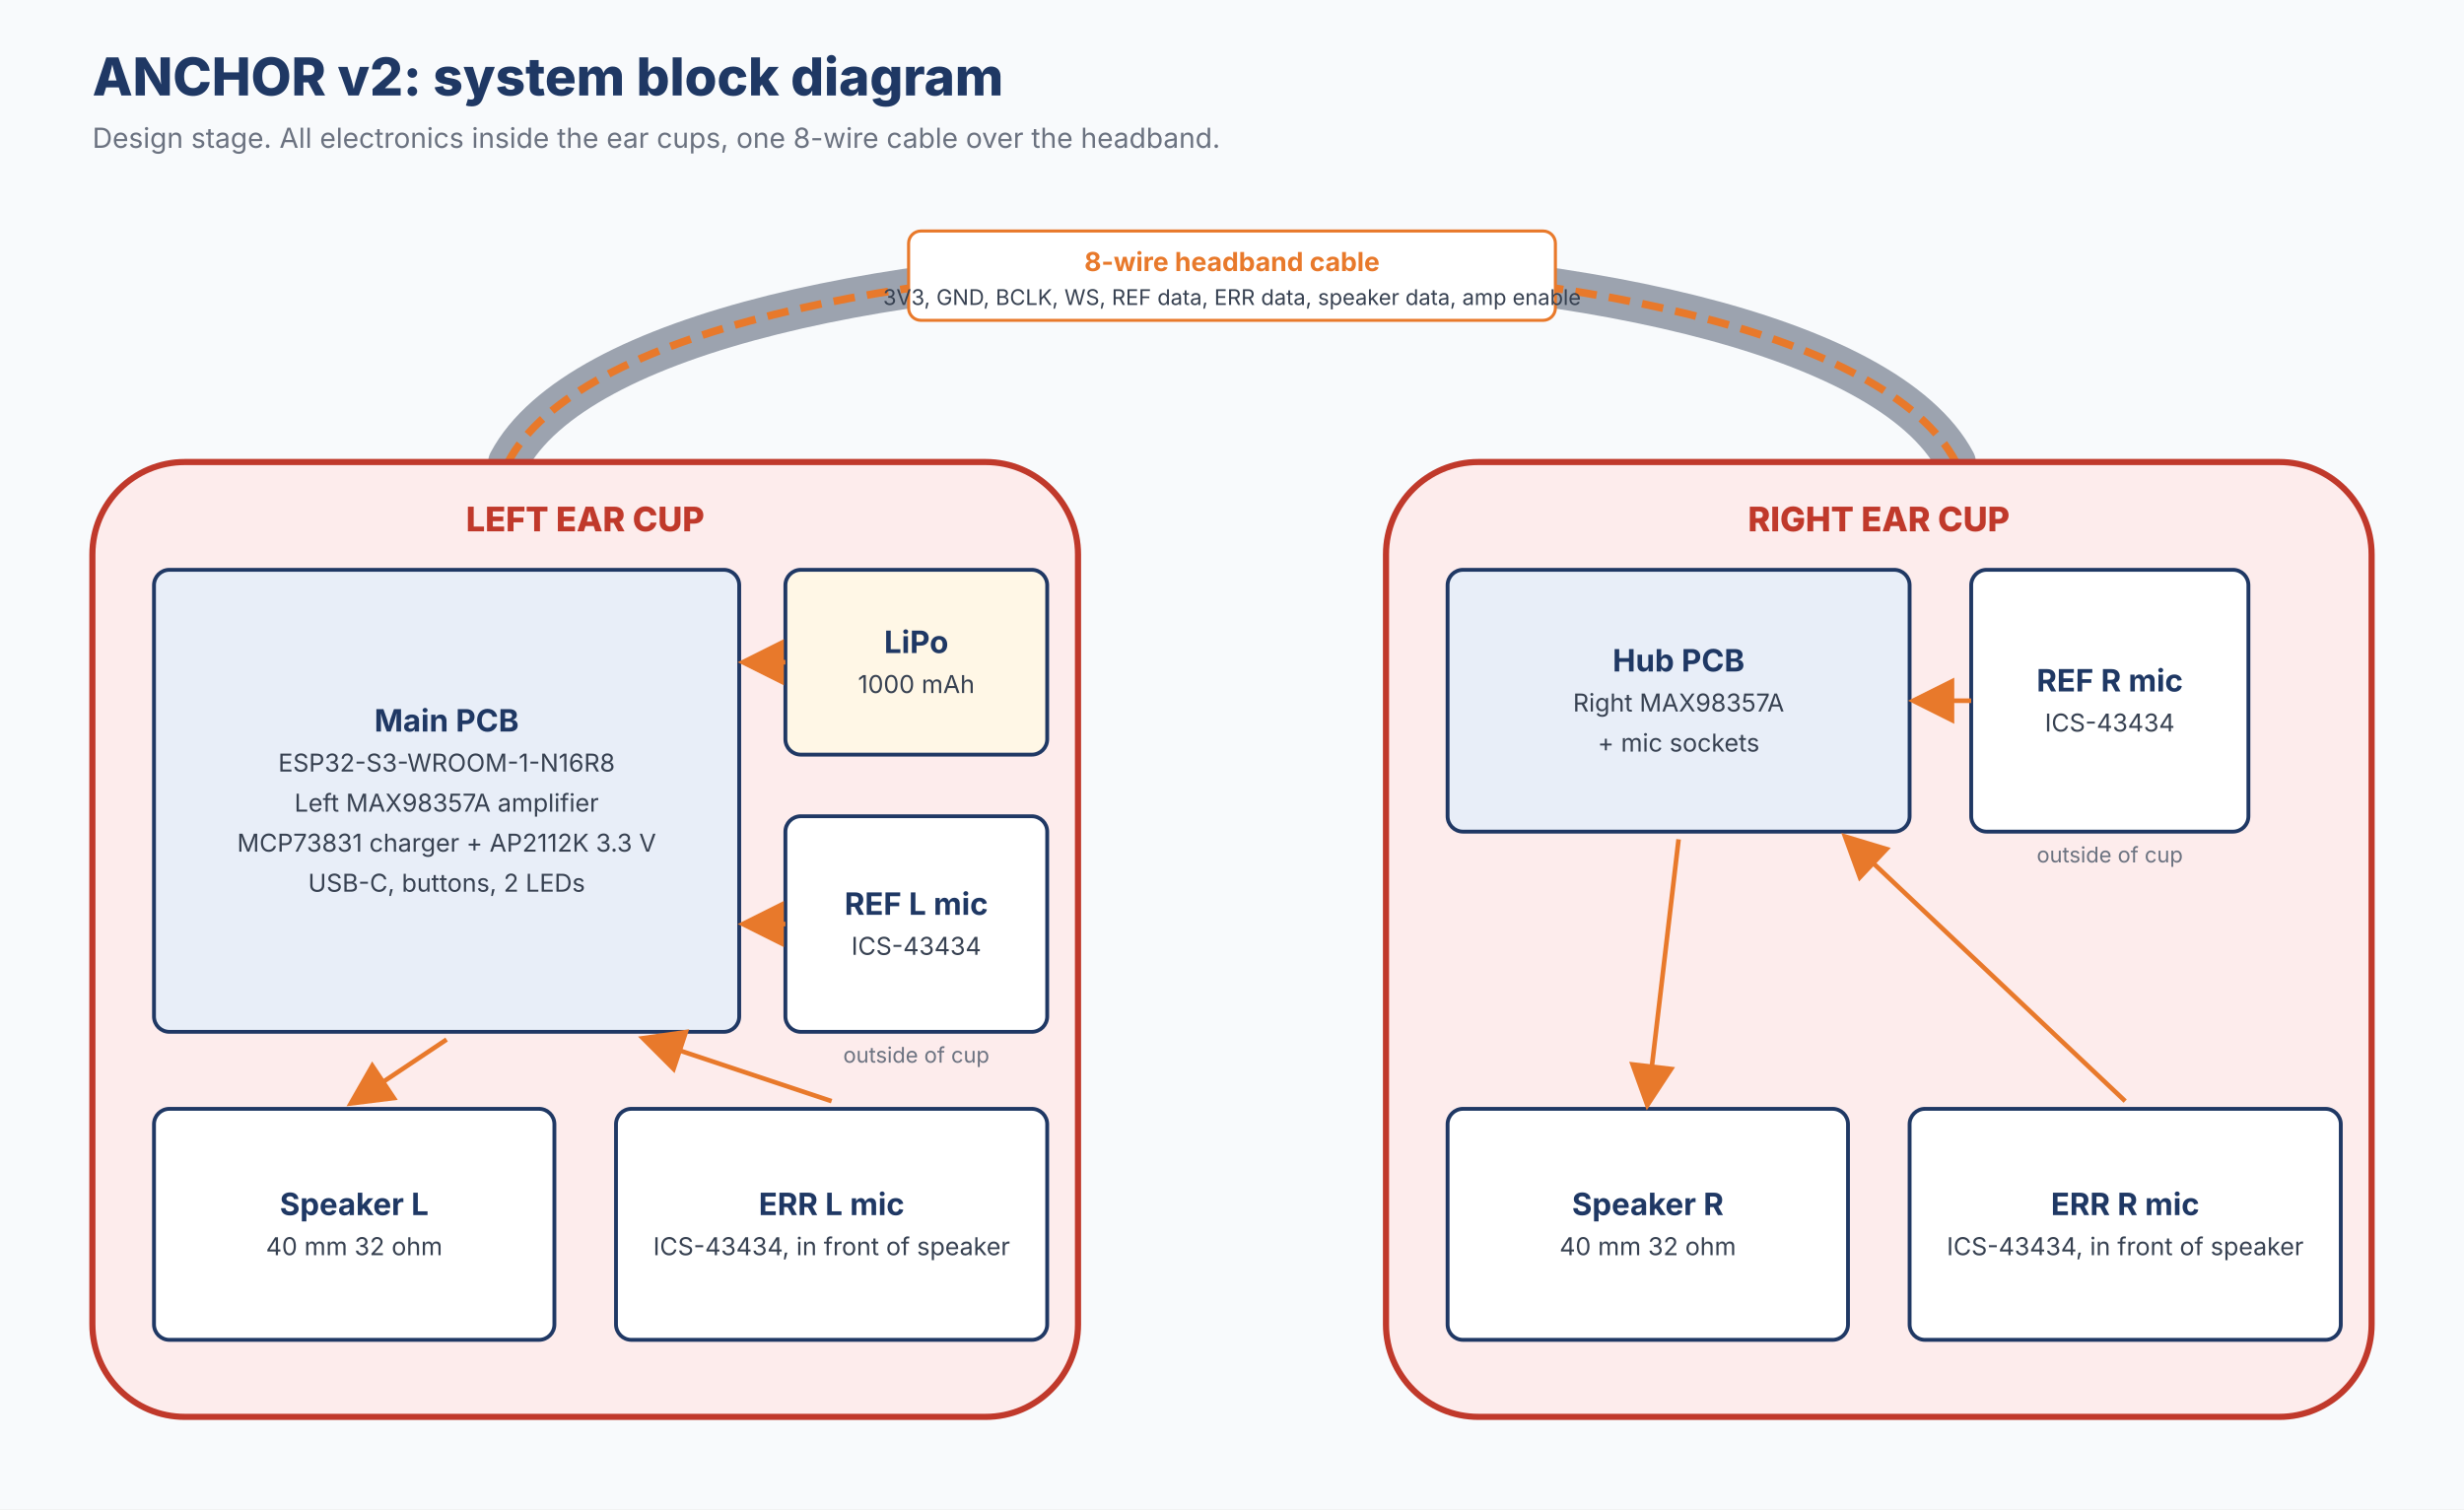
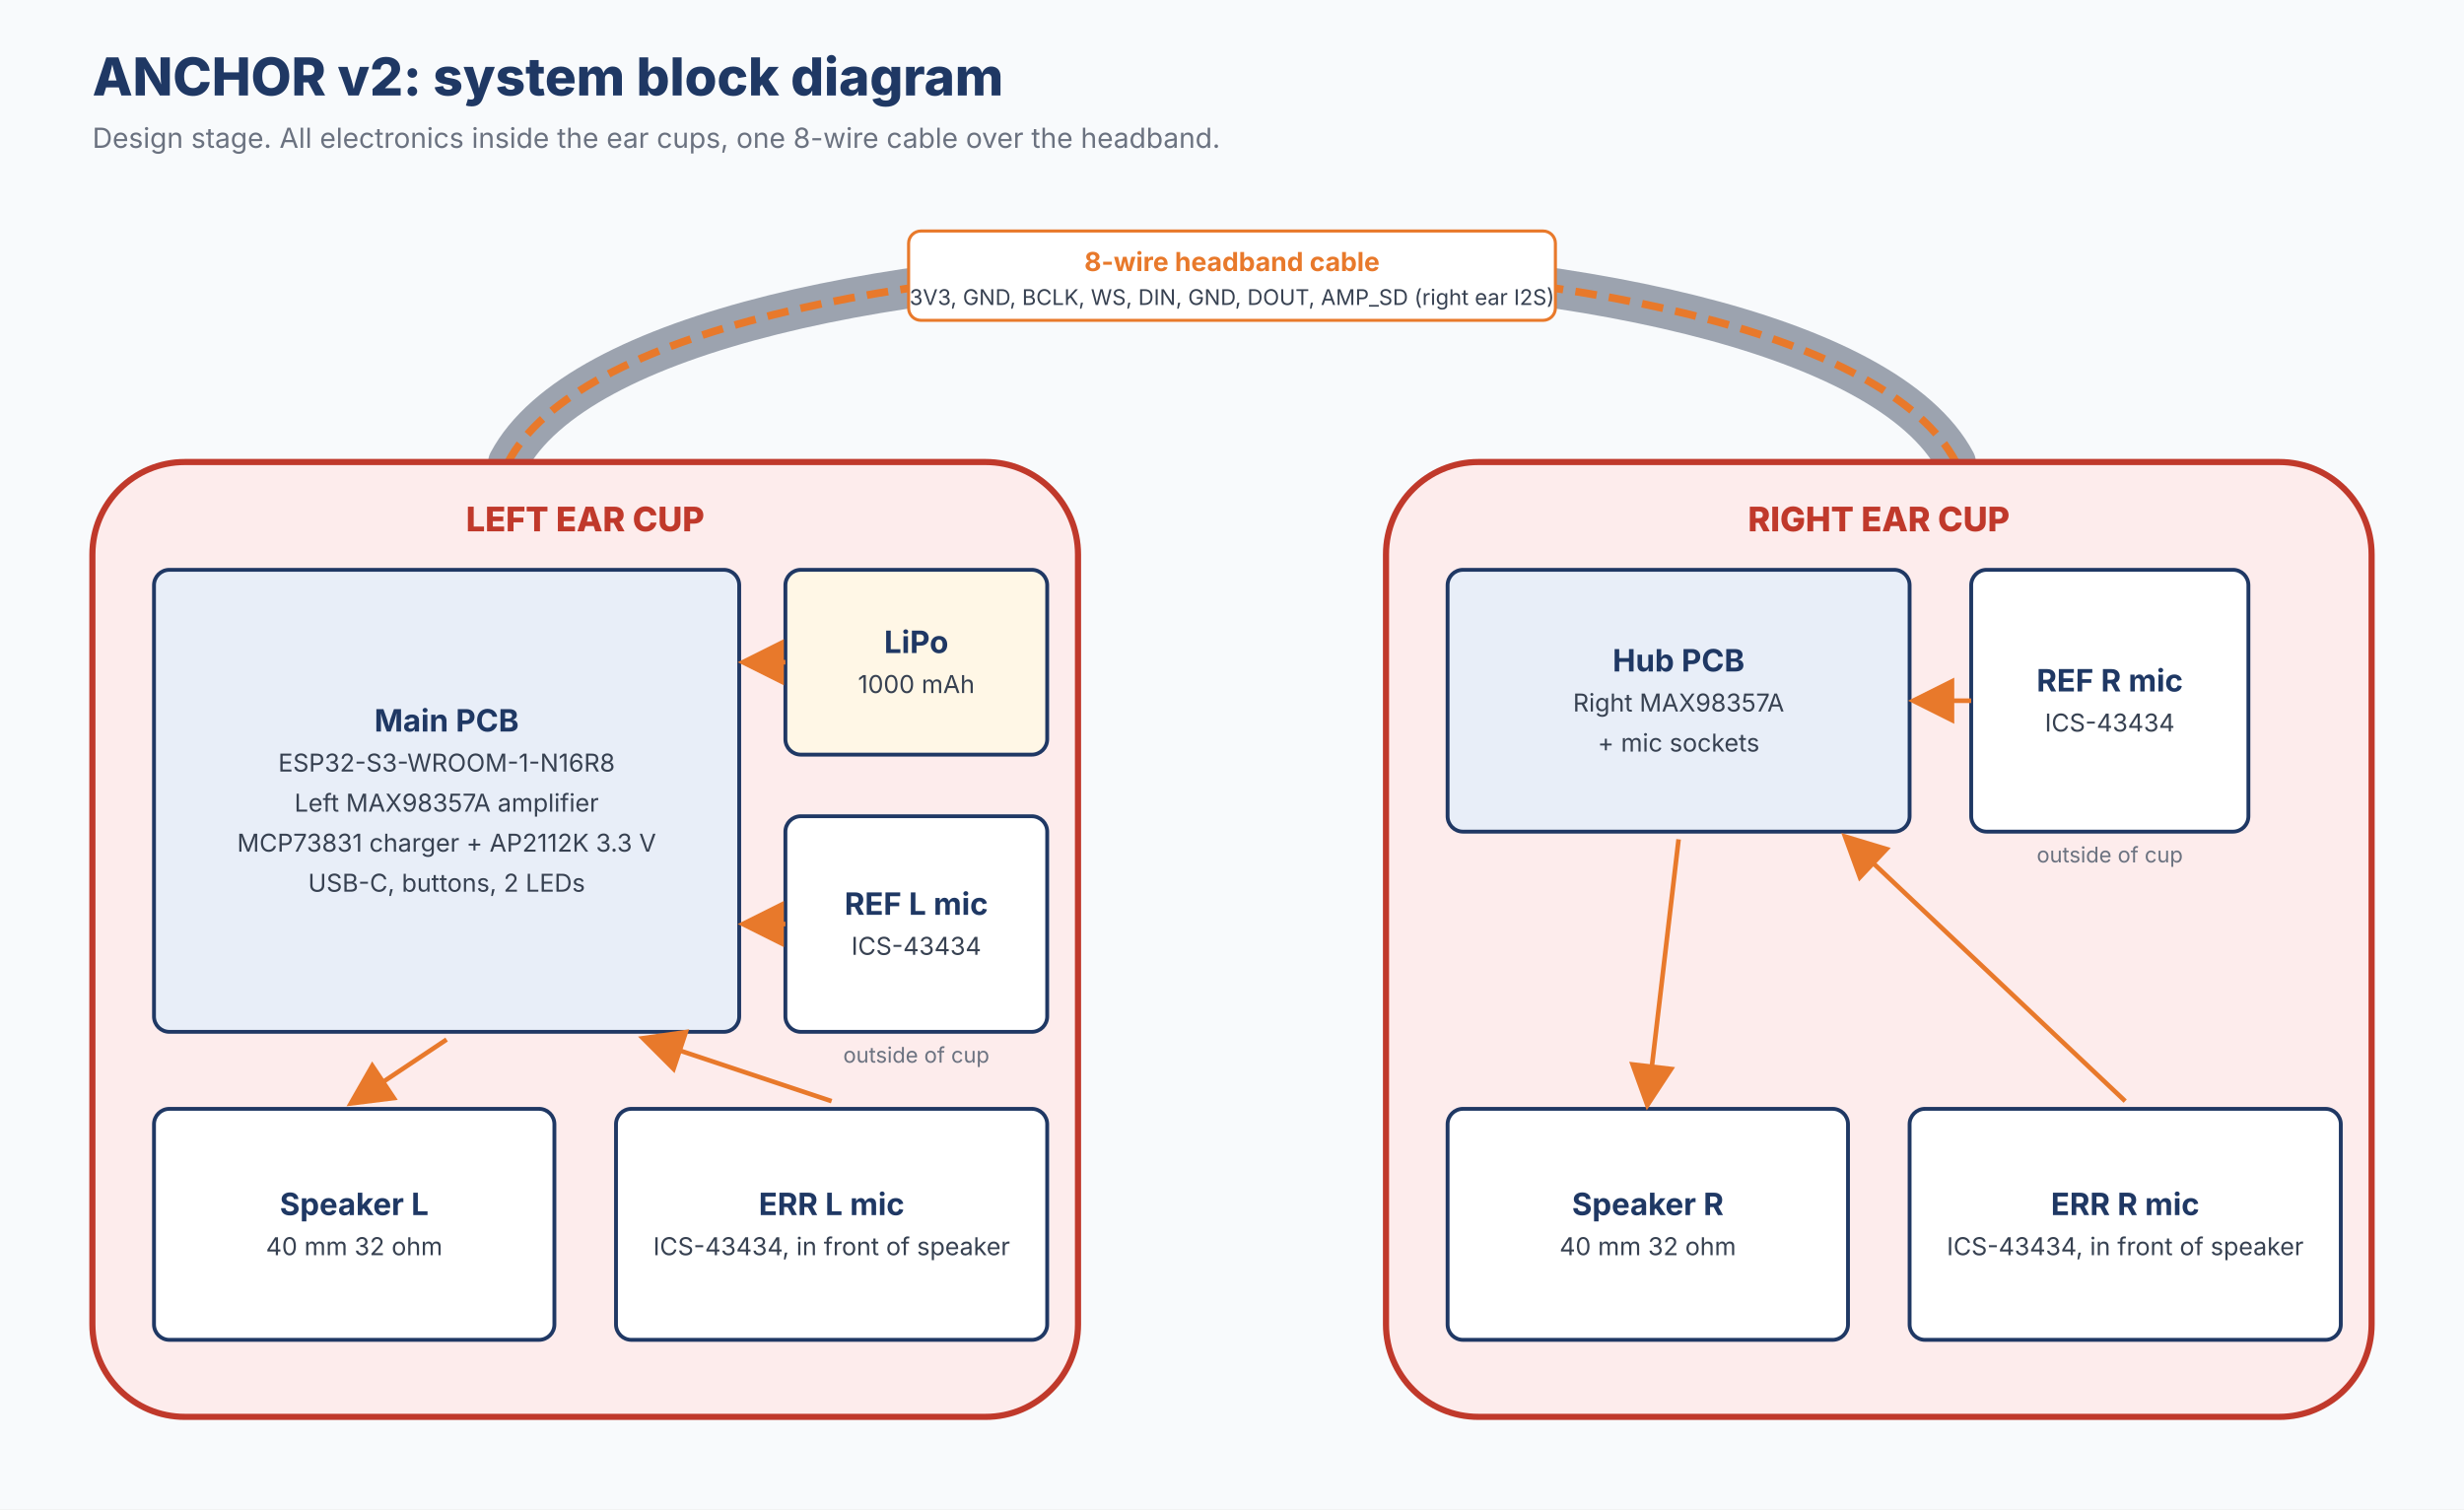
<svg xmlns="http://www.w3.org/2000/svg" width="1600" height="980" viewBox="0 0 1600 980">
  <defs>
    <marker id="a" markerWidth="10" markerHeight="10" refX="8" refY="5" orient="auto">
      <path d="M0,0 L10,5 L0,10 z" fill="#E8792B" />
    </marker>
  </defs>
  <rect width="1600" height="980" fill="#F8FAFC" />
  <text x="60" y="62" style="font-family:Inter,Arial,sans-serif" font-size="34" font-weight="800" fill="#1F3864">ANCHOR v2: system block diagram</text>
  <text x="60" y="96" style="font-family:Inter,Arial,sans-serif" font-size="18" fill="#6B7280">Design stage. All electronics inside the ear cups, one 8-wire cable over the headband.</text>
  <path d="M 330 300 C 420 130, 1180 130, 1270 300" fill="none" stroke="#9CA3AF" stroke-width="26" stroke-linecap="round" />
  <path d="M 330 300 C 420 130, 1180 130, 1270 300" fill="none" stroke="#E8792B" stroke-width="5" stroke-dasharray="14 8" />
  <rect x="590" y="150" width="420" height="58" rx="8" fill="#fff" stroke="#E8792B" stroke-width="2" />
  <text x="800" y="176" text-anchor="middle" style="font-family:Inter,Arial,sans-serif" font-size="17" font-weight="700" fill="#E8792B">8-wire headband cable</text>
-   <text x="800" y="198" text-anchor="middle" style="font-family:Inter,Arial,sans-serif" font-size="14" fill="#374151">3V3, GND, BCLK, WS, REF data, ERR data, speaker data, amp enable</text>
+   <text x="800" y="198" text-anchor="middle" style="font-family:Inter,Arial,sans-serif" font-size="14" fill="#374151">3V3, GND, BCLK, WS, DIN, GND, DOUT, AMP_SD (right ear I2S)</text>
  <rect x="60" y="300" width="640" height="620" rx="60" fill="#FDECEC" stroke="#C0392B" stroke-width="4" />
  <text x="380" y="345" text-anchor="middle" style="font-family:Inter,Arial,sans-serif" font-size="22" font-weight="800" fill="#C0392B">LEFT EAR CUP</text>
  <rect x="900" y="300" width="640" height="620" rx="60" fill="#FDECEC" stroke="#C0392B" stroke-width="4" />
  <text x="1220" y="345" text-anchor="middle" style="font-family:Inter,Arial,sans-serif" font-size="22" font-weight="800" fill="#C0392B">RIGHT EAR CUP</text>
  <rect x="100" y="370" width="380" height="300" rx="10" fill="#E8EEF8" stroke="#1F3864" stroke-width="2.5" />
  <text x="290.0" y="475.0" text-anchor="middle" style="font-family:Inter,Arial,sans-serif" font-size="20" font-weight="700" fill="#1F3864">Main PCB</text>
  <text x="290.0" y="501.0" text-anchor="middle" style="font-family:Inter,Arial,sans-serif" font-size="16" font-weight="400" fill="#374151">ESP32-S3-WROOM-1-N16R8</text>
  <text x="290.0" y="527.0" text-anchor="middle" style="font-family:Inter,Arial,sans-serif" font-size="16" font-weight="400" fill="#374151">Left MAX98357A amplifier</text>
  <text x="290.0" y="553.0" text-anchor="middle" style="font-family:Inter,Arial,sans-serif" font-size="16" font-weight="400" fill="#374151">MCP73831 charger + AP2112K 3.3 V</text>
  <text x="290.0" y="579.0" text-anchor="middle" style="font-family:Inter,Arial,sans-serif" font-size="16" font-weight="400" fill="#374151">USB-C, buttons, 2 LEDs</text>
  <rect x="510" y="370" width="170" height="120" rx="10" fill="#FFF7E6" stroke="#1F3864" stroke-width="2.5" />
  <text x="595.0" y="424.0" text-anchor="middle" style="font-family:Inter,Arial,sans-serif" font-size="20" font-weight="700" fill="#1F3864">LiPo</text>
  <text x="595.0" y="450.0" text-anchor="middle" style="font-family:Inter,Arial,sans-serif" font-size="16" font-weight="400" fill="#374151">1000 mAh</text>
  <rect x="510" y="530" width="170" height="140" rx="10" fill="#fff" stroke="#1F3864" stroke-width="2.5" />
  <text x="595.0" y="594.0" text-anchor="middle" style="font-family:Inter,Arial,sans-serif" font-size="20" font-weight="700" fill="#1F3864">REF L mic</text>
  <text x="595.0" y="620.0" text-anchor="middle" style="font-family:Inter,Arial,sans-serif" font-size="16" font-weight="400" fill="#374151">ICS-43434</text>
  <text x="595" y="690" text-anchor="middle" style="font-family:Inter,Arial,sans-serif" font-size="14" fill="#6B7280">outside of cup</text>
  <rect x="100" y="720" width="260" height="150" rx="10" fill="#fff" stroke="#1F3864" stroke-width="2.5" />
  <text x="230.0" y="789.0" text-anchor="middle" style="font-family:Inter,Arial,sans-serif" font-size="20" font-weight="700" fill="#1F3864">Speaker L</text>
  <text x="230.0" y="815.0" text-anchor="middle" style="font-family:Inter,Arial,sans-serif" font-size="16" font-weight="400" fill="#374151">40 mm 32 ohm</text>
  <rect x="400" y="720" width="280" height="150" rx="10" fill="#fff" stroke="#1F3864" stroke-width="2.5" />
  <text x="540.0" y="789.0" text-anchor="middle" style="font-family:Inter,Arial,sans-serif" font-size="20" font-weight="700" fill="#1F3864">ERR L mic</text>
  <text x="540.0" y="815.0" text-anchor="middle" style="font-family:Inter,Arial,sans-serif" font-size="16" font-weight="400" fill="#374151">ICS-43434, in front of speaker</text>
  <line x1="510" y1="430" x2="485" y2="430" stroke="#E8792B" stroke-width="3" marker-end="url(#a)" />
  <line x1="510" y1="600" x2="485" y2="600" stroke="#E8792B" stroke-width="3" marker-end="url(#a)" />
  <line x1="290" y1="675" x2="230" y2="715" stroke="#E8792B" stroke-width="3" marker-end="url(#a)" />
  <line x1="540" y1="715" x2="420" y2="675" stroke="#E8792B" stroke-width="3" marker-end="url(#a)" />
  <rect x="940" y="370" width="300" height="170" rx="10" fill="#E8EEF8" stroke="#1F3864" stroke-width="2.5" />
  <text x="1090.0" y="436.0" text-anchor="middle" style="font-family:Inter,Arial,sans-serif" font-size="20" font-weight="700" fill="#1F3864">Hub PCB</text>
  <text x="1090.0" y="462.0" text-anchor="middle" style="font-family:Inter,Arial,sans-serif" font-size="16" font-weight="400" fill="#374151">Right MAX98357A</text>
  <text x="1090.0" y="488.0" text-anchor="middle" style="font-family:Inter,Arial,sans-serif" font-size="16" font-weight="400" fill="#374151">+ mic sockets</text>
  <rect x="1280" y="370" width="180" height="170" rx="10" fill="#fff" stroke="#1F3864" stroke-width="2.5" />
  <text x="1370.0" y="449.0" text-anchor="middle" style="font-family:Inter,Arial,sans-serif" font-size="20" font-weight="700" fill="#1F3864">REF R mic</text>
  <text x="1370.0" y="475.0" text-anchor="middle" style="font-family:Inter,Arial,sans-serif" font-size="16" font-weight="400" fill="#374151">ICS-43434</text>
  <text x="1370" y="560" text-anchor="middle" style="font-family:Inter,Arial,sans-serif" font-size="14" fill="#6B7280">outside of cup</text>
  <rect x="940" y="720" width="260" height="150" rx="10" fill="#fff" stroke="#1F3864" stroke-width="2.5" />
  <text x="1070.0" y="789.0" text-anchor="middle" style="font-family:Inter,Arial,sans-serif" font-size="20" font-weight="700" fill="#1F3864">Speaker R</text>
  <text x="1070.0" y="815.0" text-anchor="middle" style="font-family:Inter,Arial,sans-serif" font-size="16" font-weight="400" fill="#374151">40 mm 32 ohm</text>
  <rect x="1240" y="720" width="280" height="150" rx="10" fill="#fff" stroke="#1F3864" stroke-width="2.5" />
  <text x="1380.0" y="789.0" text-anchor="middle" style="font-family:Inter,Arial,sans-serif" font-size="20" font-weight="700" fill="#1F3864">ERR R mic</text>
  <text x="1380.0" y="815.0" text-anchor="middle" style="font-family:Inter,Arial,sans-serif" font-size="16" font-weight="400" fill="#374151">ICS-43434, in front of speaker</text>
  <line x1="1280" y1="455" x2="1245" y2="455" stroke="#E8792B" stroke-width="3" marker-end="url(#a)" />
  <line x1="1090" y1="545" x2="1070" y2="715" stroke="#E8792B" stroke-width="3" marker-end="url(#a)" />
  <line x1="1380" y1="715" x2="1200" y2="545" stroke="#E8792B" stroke-width="3" marker-end="url(#a)" />
</svg>
